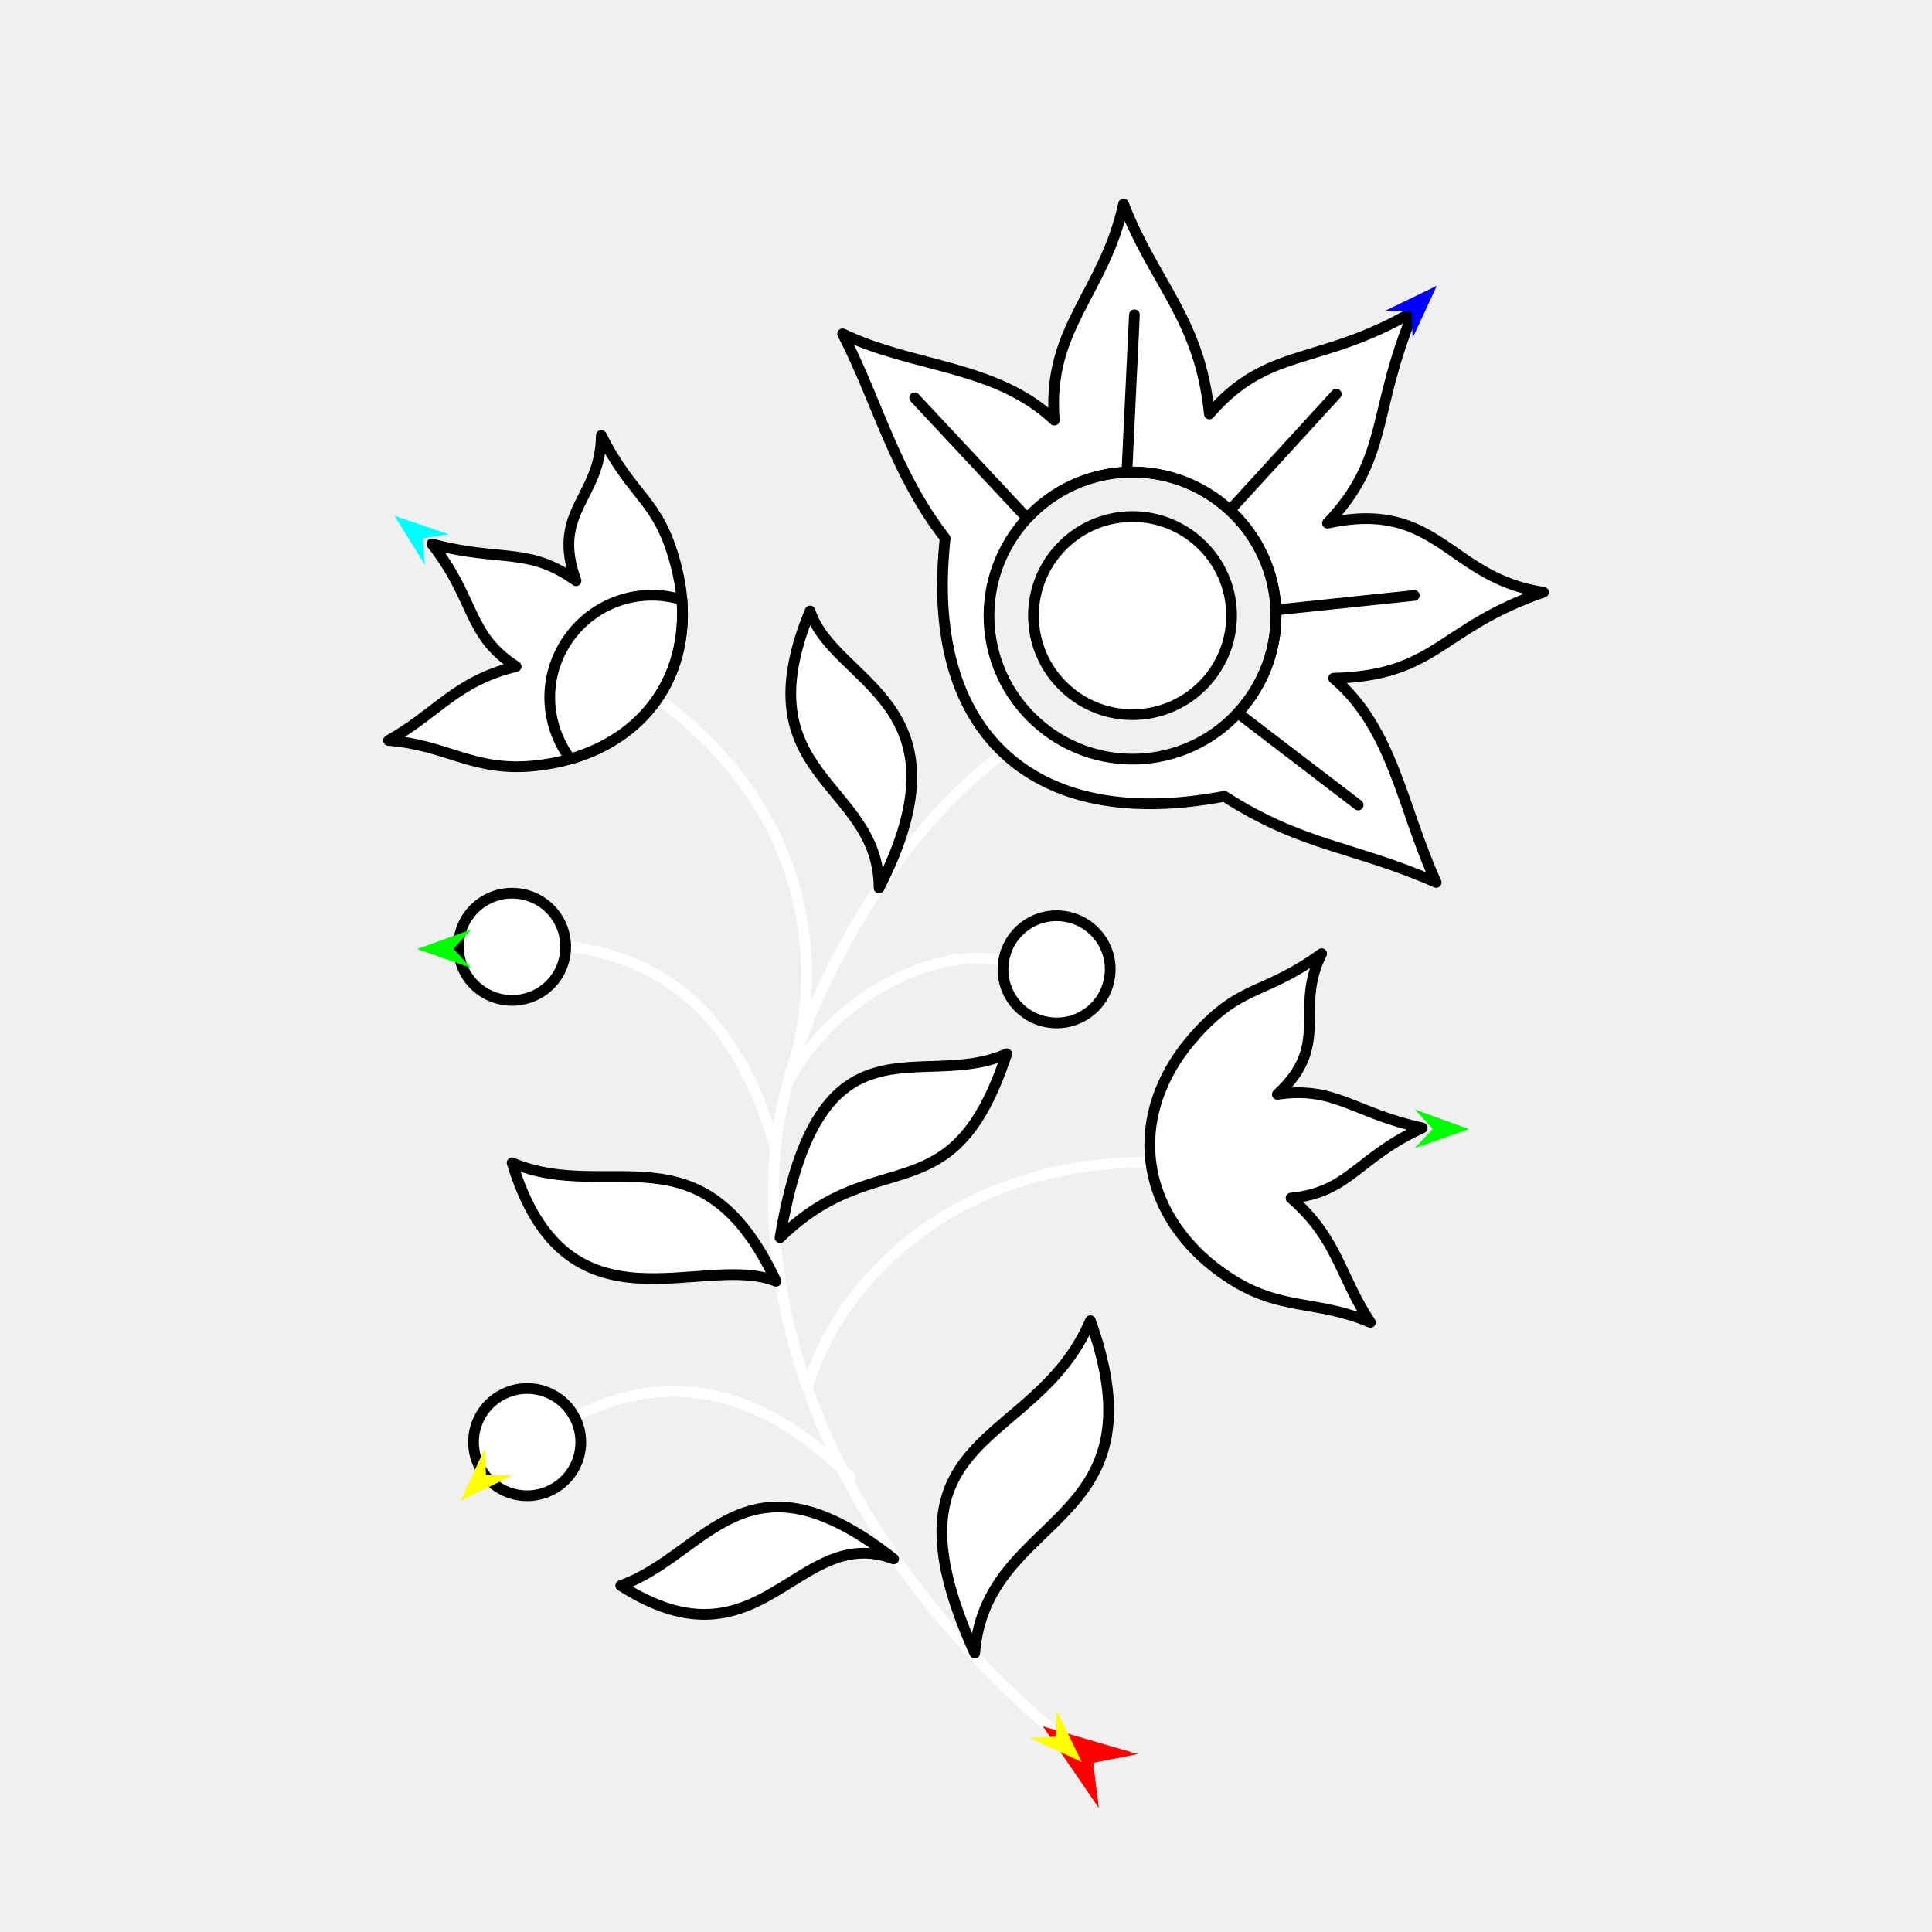
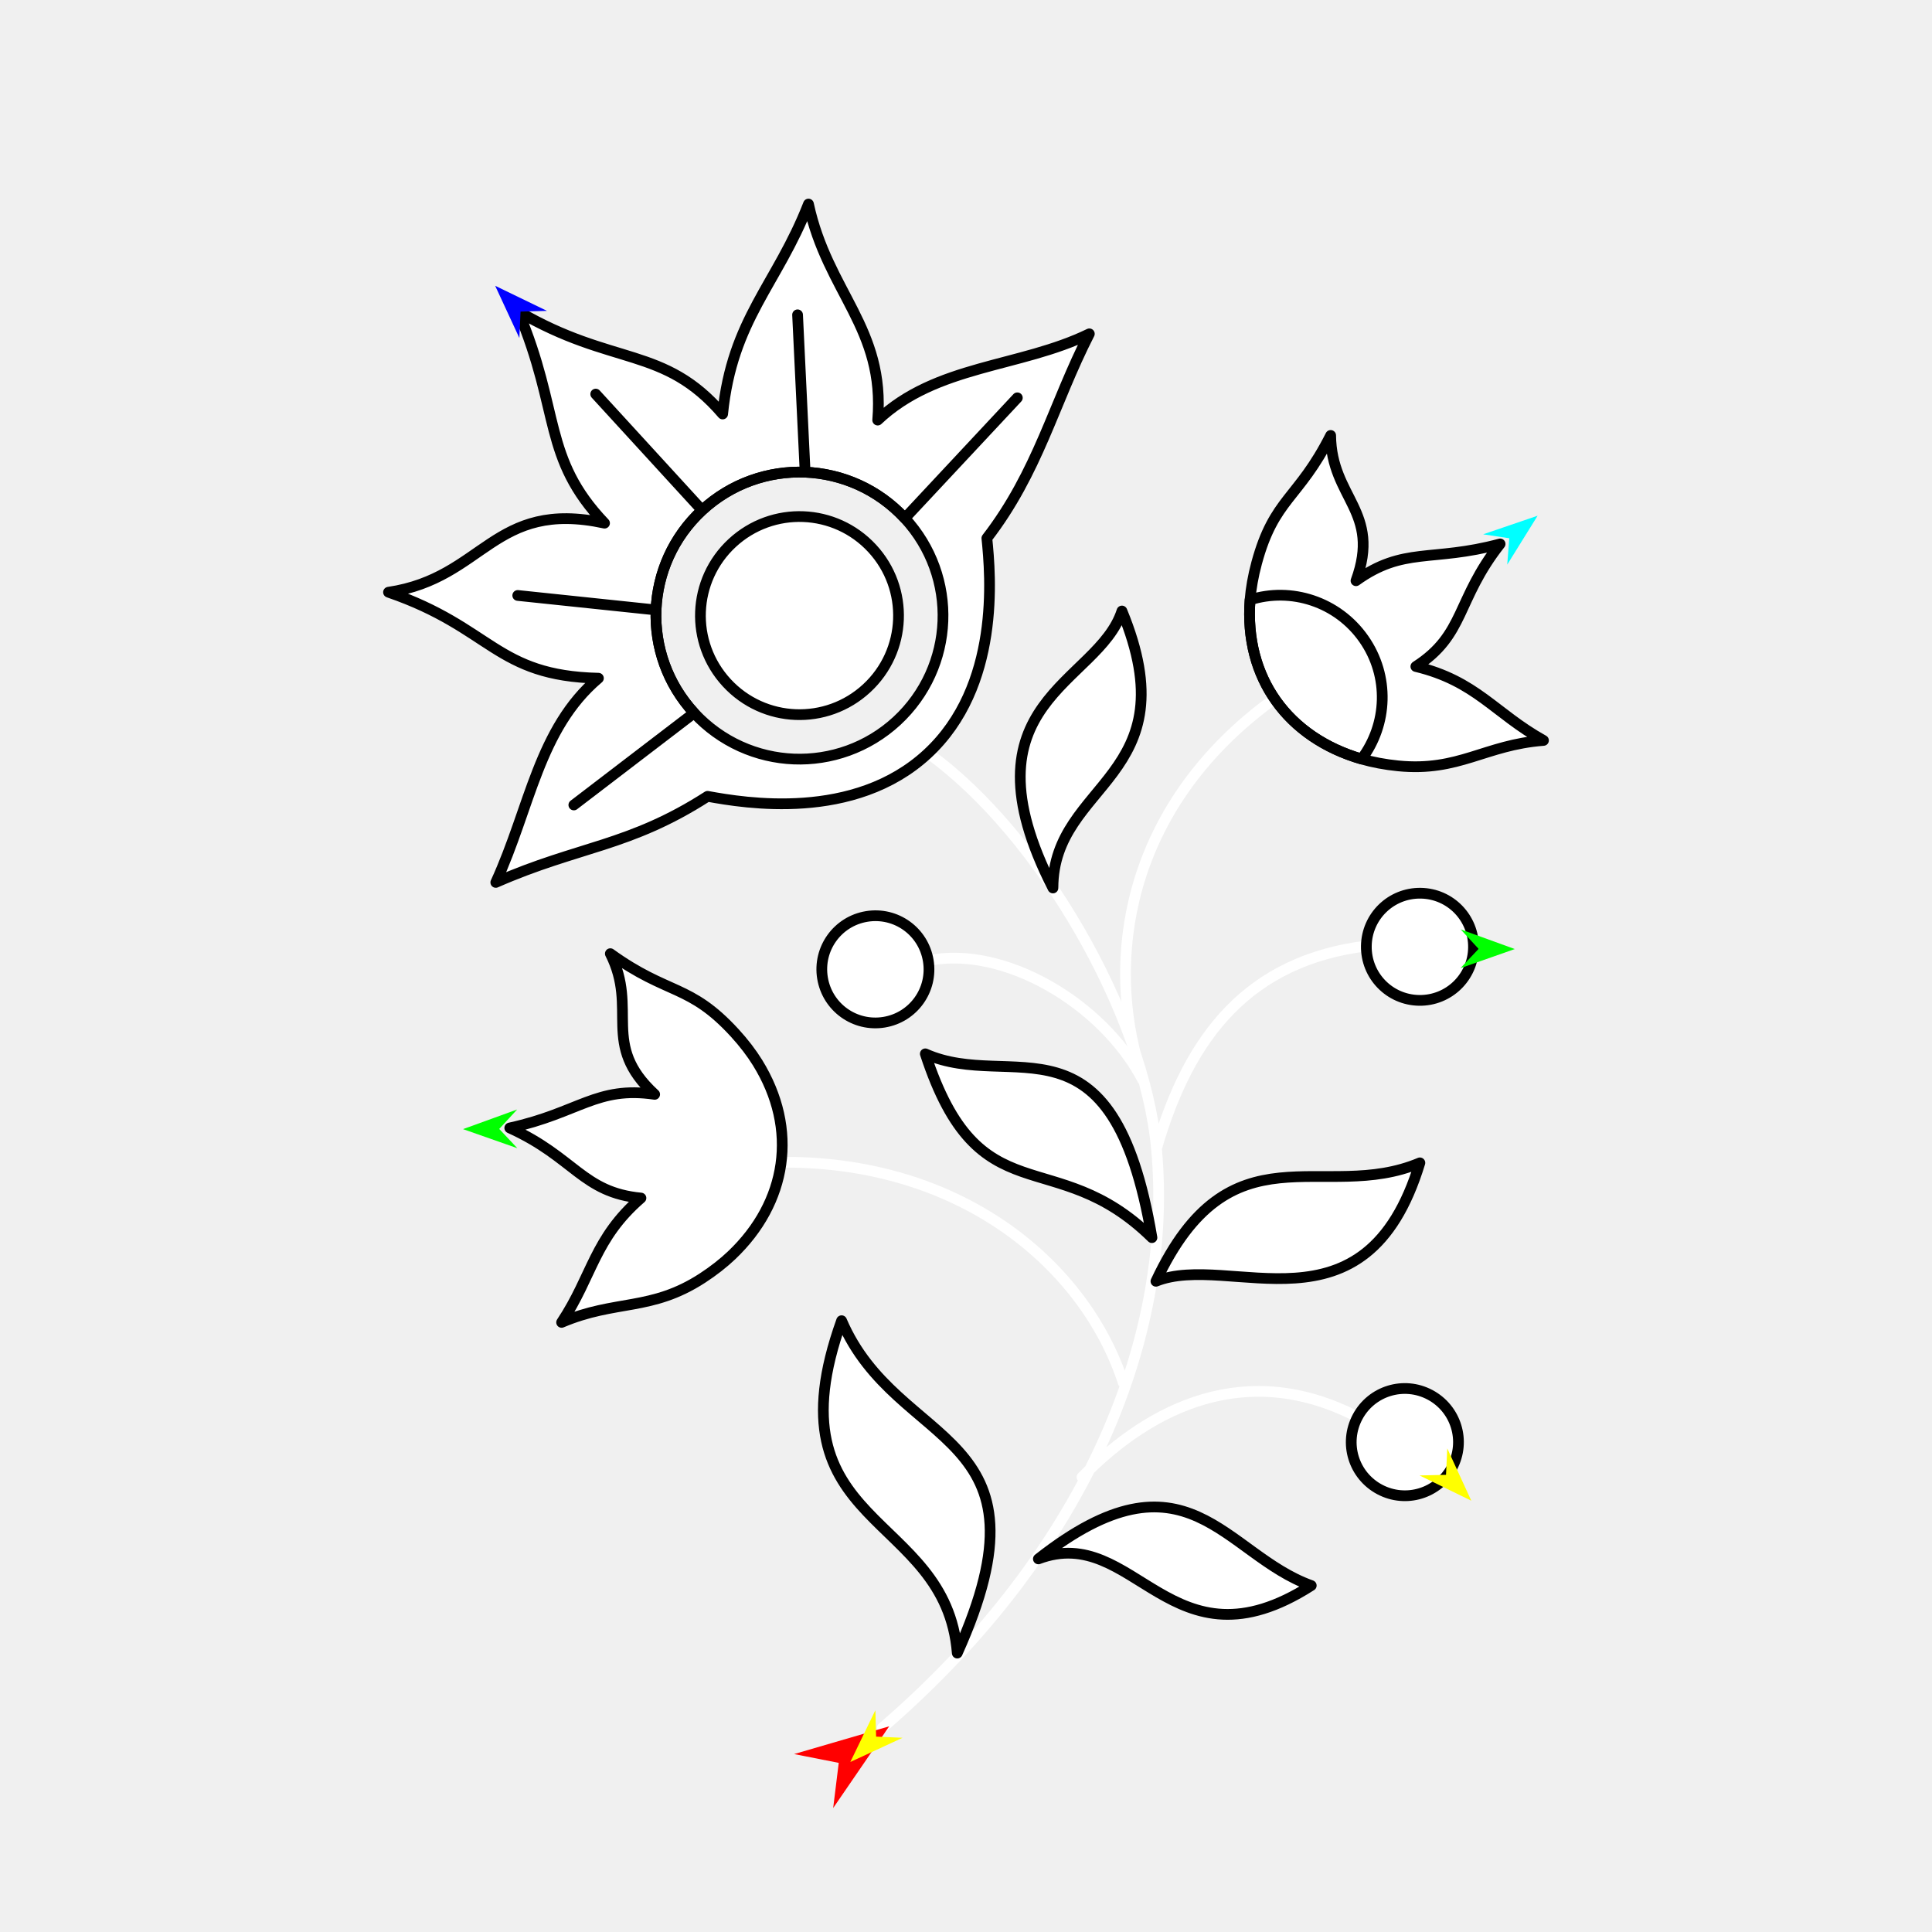
<svg xmlns="http://www.w3.org/2000/svg" version="1.1" id="Frame_0" width="720px" height="720px">
  <g id="flower_jacobean">
    <g id="flower_jacobean">
-       <path fill="none" stroke="#ffffff" stroke-width="4" stroke-linecap="round" stroke-linejoin="round" d="M 214.088 528.065 C 255.232 506.808 290.916 524.056 316.778 550.494 M 374.061 358.002 C 345.929 352.189 309.051 373.931 294.137 402.443 M 210.806 352.544 C 254.245 357.966 276.783 385.575 289.012 428.054 C 293.675 377.831 332.443 310.786 373.916 280.818 M 427.281 433.133 C 360.150 433.178 315.259 472.580 301.377 515.321 M 246.308 261.304 C 297.542 299.005 307.805 352.644 296.330 394.702 M 289.012 428.054 C 282.685 496.199 313.275 576.714 391.203 643.952 " />
-       <path fill="#ffffff" fill-rule="evenodd" stroke="#000000" stroke-width="4" stroke-linecap="round" stroke-linejoin="round" d="M 290.705 461.230 C 327.184 425.464 355.024 454.274 375.160 392.733 C 342.871 407.127 305.313 374.380 290.705 461.230 M 333.027 580.954 C 297.002 567.385 283.777 624.479 231.333 590.887 C 263.768 579.307 277.665 537.423 333.027 580.954 M 289.215 477.489 C 261.675 466.431 211.085 500.076 190.851 433.361 C 226.960 448.593 261.493 418.442 289.215 477.489 M 363.252 616.058 C 367.487 562.806 434.286 570.092 406.361 492.187 C 385.494 540.917 325.377 531.952 363.252 616.058 M 327.600 330.924 C 327.575 291.318 276.213 289.934 301.886 227.706 C 310.715 254.964 363.056 261.370 327.600 330.924 M 178.820 546.812 C 173.632 537.051 177.320 524.992 187.080 519.804 C 196.841 514.616 208.900 518.305 214.088 528.065 C 219.276 537.825 215.587 549.884 205.827 555.072 C 196.067 560.260 184.008 556.572 178.820 546.812 M 413.472 364.484 C 415.266 353.577 407.914 343.331 397.007 341.537 C 386.100 339.744 375.854 347.096 374.061 358.002 C 372.267 368.909 379.619 379.155 390.526 380.949 C 401.433 382.742 411.679 375.391 413.472 364.484 M 170.870 353.144 C 170.704 342.092 179.486 333.042 190.539 332.876 C 201.591 332.710 210.640 341.492 210.806 352.544 C 210.972 363.596 202.191 372.646 191.138 372.812 C 180.086 372.978 171.036 364.196 170.870 353.144 M 437.697 396.003 C 439.865 392.497 442.768 388.669 446.178 384.949 C 463.070 366.522 470.948 370.991 492.545 355.404 C 481.977 376.334 496.348 389.149 476.028 407.832 C 497.659 404.651 504.152 414.673 530.020 420.357 C 505.821 431.354 502.905 444.408 481.135 446.477 C 498.606 461.637 499.176 475.389 510.704 492.813 C 490.487 484.231 477.372 488.748 458.253 476.327 C 454.104 473.631 450.362 470.684 447.330 467.798 C 426.667 448.141 422.291 420.897 437.697 396.003 M 254.134 223.543 C 253.822 219.433 253.005 214.699 251.688 209.828 C 245.162 185.696 236.111 186.042 224.101 162.269 C 223.860 185.714 205.206 190.485 214.658 216.419 C 196.912 203.647 186.538 209.561 160.953 202.712 C 177.384 223.605 173.971 236.539 192.352 248.387 C 169.866 253.815 163.035 265.765 144.786 275.935 C 166.684 277.612 176.253 287.654 198.942 285.417 C 203.866 284.931 208.544 284.034 212.564 282.866 C 239.952 274.913 256.366 252.734 254.134 223.543 M 394.964 204.377 C 381.104 219.373 382.020 242.651 397.016 256.510 C 412.012 270.370 435.290 269.454 449.149 254.458 C 463.009 239.463 462.093 216.185 447.097 202.325 C 432.101 188.465 408.824 189.382 394.964 204.377 M 419.953 175.968 C 433.579 175.432 447.499 180.142 458.340 190.161 C 469.180 200.180 474.970 213.688 475.506 227.314 C 476.042 240.940 471.333 254.861 461.313 265.701 C 451.294 276.542 437.787 282.331 424.161 282.867 C 410.534 283.404 396.614 278.694 385.773 268.675 C 374.933 258.656 369.143 245.148 368.607 231.522 C 368.070 217.896 372.780 203.975 382.799 193.134 C 392.818 182.294 406.326 176.505 419.953 175.968 M 352.224 200.572 C 350.805 214.487 347.119 255.733 374.416 280.963 C 401.713 306.192 442.541 299.275 456.302 296.767 C 485.590 315.604 504.270 315.235 535.230 328.851 C 522.407 300.843 519.228 271.617 496.984 252.751 C 535.413 251.845 536.484 234.012 575.214 220.703 C 539.553 215.420 536.198 186.004 494.710 194.963 C 517.887 170.611 511.055 153.569 526.853 116.033 C 491.582 136.680 472.597 128.767 450.693 154.281 C 447.142 118.891 430.371 105.980 418.705 76.048 C 411.560 109.054 390.061 122.258 392.907 156.556 C 371.095 135.911 339.900 136.995 314.035 124.410 C 327.386 150.534 333.188 175.894 352.224 200.572 Z" />
-       <path fill="none" stroke="#000000" stroke-width="4" stroke-linecap="round" stroke-linejoin="round" d="M 212.564 282.866 C 202.853 269.899 202.086 251.979 211.737 238.148 C 221.508 224.144 238.900 218.717 254.134 223.543 C 256.366 252.734 239.952 274.913 212.564 282.866 M 422.767 117.324 C 421.829 136.872 420.891 156.420 419.953 175.968 C 433.579 175.432 447.499 180.142 458.340 190.161 C 471.556 175.729 484.772 161.296 497.989 146.864 M 340.868 148.253 C 354.845 163.214 368.822 178.174 382.799 193.134 C 392.818 182.294 406.326 176.505 419.953 175.968 M 506.147 299.988 C 491.203 288.559 476.258 277.130 461.313 265.701 C 471.333 254.861 476.042 240.940 475.506 227.314 C 492.687 225.513 509.869 223.711 527.050 221.910 M 458.340 190.161 C 469.180 200.180 474.970 213.688 475.506 227.314 " />
+       <path fill="none" stroke="#ffffff" stroke-width="4" stroke-linecap="round" stroke-linejoin="round" d="M 505.912 528.065 C 464.768 506.808 429.084 524.056 403.222 550.494 M 345.939 358.002 C 374.071 352.189 410.949 373.931 425.863 402.443 M 509.194 352.544 C 465.755 357.966 443.217 385.575 430.988 428.054 C 426.325 377.831 387.557 310.786 346.084 280.818 M 292.719 433.133 C 359.850 433.178 404.741 472.580 418.623 515.321 M 473.692 261.304 C 422.458 299.005 412.196 352.644 423.670 394.702 M 430.988 428.054 C 437.315 496.199 406.725 576.714 328.797 643.952 " />
+       <path fill="#ffffff" fill-rule="evenodd" stroke="#000000" stroke-width="4" stroke-linecap="round" stroke-linejoin="round" d="M 429.295 461.230 C 392.816 425.464 364.976 454.274 344.840 392.733 C 377.129 407.127 414.687 374.380 429.295 461.230 M 386.973 580.954 C 422.998 567.385 436.224 624.479 488.667 590.887 C 456.232 579.307 442.335 537.423 386.973 580.954 M 430.785 477.489 C 458.325 466.431 508.915 500.076 529.149 433.361 C 493.040 448.593 458.507 418.442 430.785 477.489 M 356.748 616.058 C 352.513 562.806 285.714 570.092 313.639 492.187 C 334.506 540.917 394.623 531.952 356.748 616.058 M 392.400 330.924 C 392.425 291.318 443.787 289.934 418.114 227.706 C 409.286 254.964 356.944 261.370 392.400 330.924 M 541.180 546.812 C 546.368 537.051 542.680 524.992 532.920 519.804 C 523.159 514.616 511.100 518.305 505.912 528.065 C 500.724 537.825 504.413 549.884 514.173 555.072 C 523.933 560.260 535.992 556.572 541.180 546.812 M 306.528 364.484 C 304.734 353.577 312.086 343.331 322.993 341.537 C 333.900 339.744 344.146 347.096 345.939 358.002 C 347.733 368.909 340.381 379.155 329.474 380.949 C 318.567 382.742 308.321 375.391 306.528 364.484 M 549.130 353.144 C 549.296 342.092 540.514 333.042 529.461 332.876 C 518.409 332.710 509.360 341.492 509.194 352.544 C 509.028 363.596 517.810 372.646 528.862 372.812 C 539.914 372.978 548.964 364.196 549.130 353.144 M 282.303 396.003 C 280.135 392.497 277.232 388.669 273.822 384.949 C 256.930 366.522 249.052 370.991 227.455 355.404 C 238.023 376.334 223.652 389.149 243.972 407.832 C 222.341 404.651 215.848 414.673 189.980 420.357 C 214.179 431.354 217.095 444.408 238.865 446.477 C 221.394 461.637 220.824 475.389 209.296 492.813 C 229.513 484.231 242.628 488.748 261.747 476.327 C 265.896 473.631 269.638 470.684 272.670 467.798 C 293.333 448.141 297.709 420.897 282.303 396.003 M 465.866 223.543 C 466.178 219.433 466.995 214.699 468.312 209.828 C 474.838 185.696 483.889 186.042 495.899 162.269 C 496.140 185.714 514.794 190.485 505.342 216.419 C 523.088 203.647 533.462 209.561 559.047 202.712 C 542.616 223.605 546.029 236.539 527.648 248.387 C 550.134 253.815 556.965 265.765 575.214 275.935 C 553.316 277.612 543.747 287.654 521.058 285.417 C 516.134 284.931 511.456 284.034 507.436 282.866 C 480.048 274.913 463.634 252.734 465.866 223.543 M 325.036 204.377 C 338.896 219.373 337.980 242.651 322.984 256.510 C 307.988 270.370 284.711 269.454 270.851 254.458 C 256.991 239.463 257.907 216.185 272.903 202.325 C 287.899 188.465 311.176 189.382 325.036 204.377 M 300.047 175.968 C 286.421 175.432 272.501 180.142 261.660 190.161 C 250.820 200.180 245.030 213.688 244.494 227.314 C 243.958 240.940 248.667 254.861 258.687 265.701 C 268.706 276.542 282.213 282.331 295.839 282.867 C 309.466 283.404 323.386 278.694 334.227 268.675 C 345.067 258.656 350.857 245.148 351.393 231.522 C 351.930 217.896 347.220 203.975 337.201 193.134 C 327.182 182.294 313.674 176.505 300.047 175.968 M 367.776 200.572 C 369.195 214.487 372.881 255.733 345.584 280.963 C 318.287 306.192 277.459 299.275 263.698 296.767 C 234.410 315.604 215.730 315.235 184.770 328.851 C 197.593 300.843 200.772 271.617 223.016 252.751 C 184.587 251.845 183.516 234.012 144.786 220.703 C 180.447 215.420 183.802 186.004 225.290 194.963 C 202.113 170.611 208.945 153.569 193.147 116.033 C 228.418 136.680 247.403 128.767 269.307 154.281 C 272.858 118.891 289.629 105.980 301.295 76.048 C 308.440 109.054 329.939 122.258 327.093 156.556 C 348.905 135.911 380.100 136.995 405.965 124.410 C 392.614 150.534 386.812 175.894 367.776 200.572 Z" />
+       <path fill="none" stroke="#000000" stroke-width="4" stroke-linecap="round" stroke-linejoin="round" d="M 507.436 282.866 C 517.147 269.899 517.914 251.979 508.264 238.148 C 498.492 224.144 481.100 218.717 465.866 223.543 C 463.634 252.734 480.048 274.913 507.436 282.866 M 297.233 117.324 C 298.171 136.872 299.109 156.420 300.047 175.968 C 286.421 175.432 272.501 180.142 261.660 190.161 C 248.444 175.729 235.228 161.296 222.011 146.864 M 379.132 148.253 C 365.155 163.214 351.178 178.174 337.201 193.134 C 327.182 182.294 313.674 176.505 300.047 175.968 M 213.853 299.988 C 228.798 288.559 243.742 277.130 258.687 265.701 C 248.667 254.861 243.958 240.940 244.494 227.314 C 227.313 225.513 210.132 223.711 192.950 221.910 M 261.660 190.161 C 250.820 200.180 245.030 213.688 244.494 227.314 " />
    </g>
    <g id="specs_2">
-       <path fill="#ff0000" fill-rule="evenodd" stroke="none" d="M 388.626 643.352 C 388.629 643.353 424.066 653.689 424.069 653.690 C 424.068 653.691 407.430 656.970 407.428 656.970 C 407.428 656.972 409.502 673.803 409.502 673.804 C 409.500 673.801 388.628 643.355 388.626 643.352 Z" />
-       <path fill="#0000ff" fill-rule="evenodd" stroke="none" d="M 535.462 106.506 C 535.461 106.508 526.446 125.963 526.445 125.965 C 526.445 125.964 526.007 116.123 526.007 116.122 C 526.006 116.122 516.160 115.851 516.159 115.851 C 516.161 115.850 535.460 106.507 535.462 106.506 Z" />
-       <path fill="#00ff00" fill-rule="evenodd" stroke="none" d="M 155.480 353.681 C 155.482 353.681 175.639 346.366 175.641 346.366 C 175.640 346.366 168.966 353.613 168.966 353.613 C 168.966 353.614 175.713 360.791 175.713 360.792 C 175.711 360.791 155.482 353.682 155.480 353.681 Z" />
-       <path fill="#ffff00" fill-rule="evenodd" stroke="none" d="M 171.691 559.271 C 171.692 559.268 180.641 539.783 180.642 539.781 C 180.642 539.783 181.113 549.622 181.113 549.623 C 181.114 549.623 190.961 549.862 190.962 549.862 C 190.960 549.862 171.693 559.269 171.691 559.271 Z" />
-       <path fill="#ffff00" fill-rule="evenodd" stroke="none" d="M 403.110 656.645 C 403.109 656.643 393.771 637.341 393.770 637.339 C 393.770 637.340 393.497 647.187 393.497 647.188 C 393.496 647.188 383.654 647.624 383.653 647.624 C 383.655 647.625 403.108 656.644 403.110 656.645 Z" />
-       <path fill="#00ff00" fill-rule="evenodd" stroke="none" d="M 547.438 420.790 C 547.436 420.789 527.279 413.475 527.277 413.475 C 527.278 413.475 533.951 420.721 533.952 420.722 C 533.951 420.723 527.205 427.900 527.205 427.901 C 527.207 427.900 547.436 420.791 547.438 420.790 Z" />
-       <path fill="#00ffff" fill-rule="evenodd" stroke="none" d="M 146.980 192.196 C 146.981 192.198 158.296 210.412 158.297 210.414 C 158.297 210.413 157.535 200.592 157.535 200.591 C 157.536 200.591 167.276 199.124 167.277 199.124 C 167.275 199.123 146.982 192.197 146.980 192.196 Z" />
+       <path fill="#ff0000" fill-rule="evenodd" stroke="none" d="M 331.374 643.352 C 331.371 643.353 295.934 653.689 295.931 653.690 C 295.932 653.691 312.570 656.970 312.572 656.970 C 312.572 656.972 310.498 673.803 310.498 673.804 C 310.500 673.801 331.372 643.355 331.374 643.352 Z" />
+       <path fill="#0000ff" fill-rule="evenodd" stroke="none" d="M 184.538 106.506 C 184.539 106.508 193.554 125.963 193.555 125.965 C 193.555 125.964 193.993 116.123 193.993 116.122 C 193.994 116.122 203.840 115.851 203.841 115.851 C 203.839 115.850 184.540 106.507 184.538 106.506 Z" />
+       <path fill="#00ff00" fill-rule="evenodd" stroke="none" d="M 564.520 353.681 C 564.518 353.681 544.362 346.366 544.359 346.366 C 544.360 346.366 551.034 353.613 551.034 353.613 C 551.034 353.614 544.287 360.791 544.287 360.792 C 544.289 360.791 564.518 353.682 564.520 353.681 Z" />
+       <path fill="#ffff00" fill-rule="evenodd" stroke="none" d="M 548.309 559.271 C 548.308 559.268 539.359 539.783 539.358 539.781 C 539.358 539.783 538.887 549.622 538.887 549.623 C 538.886 549.623 529.039 549.862 529.038 549.862 C 529.040 549.862 548.307 559.269 548.309 559.271 Z" />
+       <path fill="#ffff00" fill-rule="evenodd" stroke="none" d="M 316.890 656.645 C 316.891 656.643 326.229 637.341 326.230 637.339 C 326.230 637.340 326.503 647.187 326.503 647.188 C 326.504 647.188 336.346 647.624 336.347 647.624 C 336.345 647.625 316.892 656.644 316.890 656.645 Z" />
+       <path fill="#00ff00" fill-rule="evenodd" stroke="none" d="M 172.562 420.790 C 172.564 420.789 192.721 413.475 192.723 413.475 C 192.722 413.475 186.049 420.721 186.048 420.722 C 186.049 420.723 192.795 427.900 192.795 427.901 C 192.793 427.900 172.564 420.791 172.562 420.790 Z" />
+       <path fill="#00ffff" fill-rule="evenodd" stroke="none" d="M 573.020 192.196 C 573.019 192.198 561.704 210.412 561.703 210.414 C 561.703 210.413 562.465 200.592 562.465 200.591 C 562.464 200.591 552.724 199.124 552.723 199.124 C 552.725 199.123 573.018 192.197 573.020 192.196 Z" />
    </g>
  </g>
</svg>
